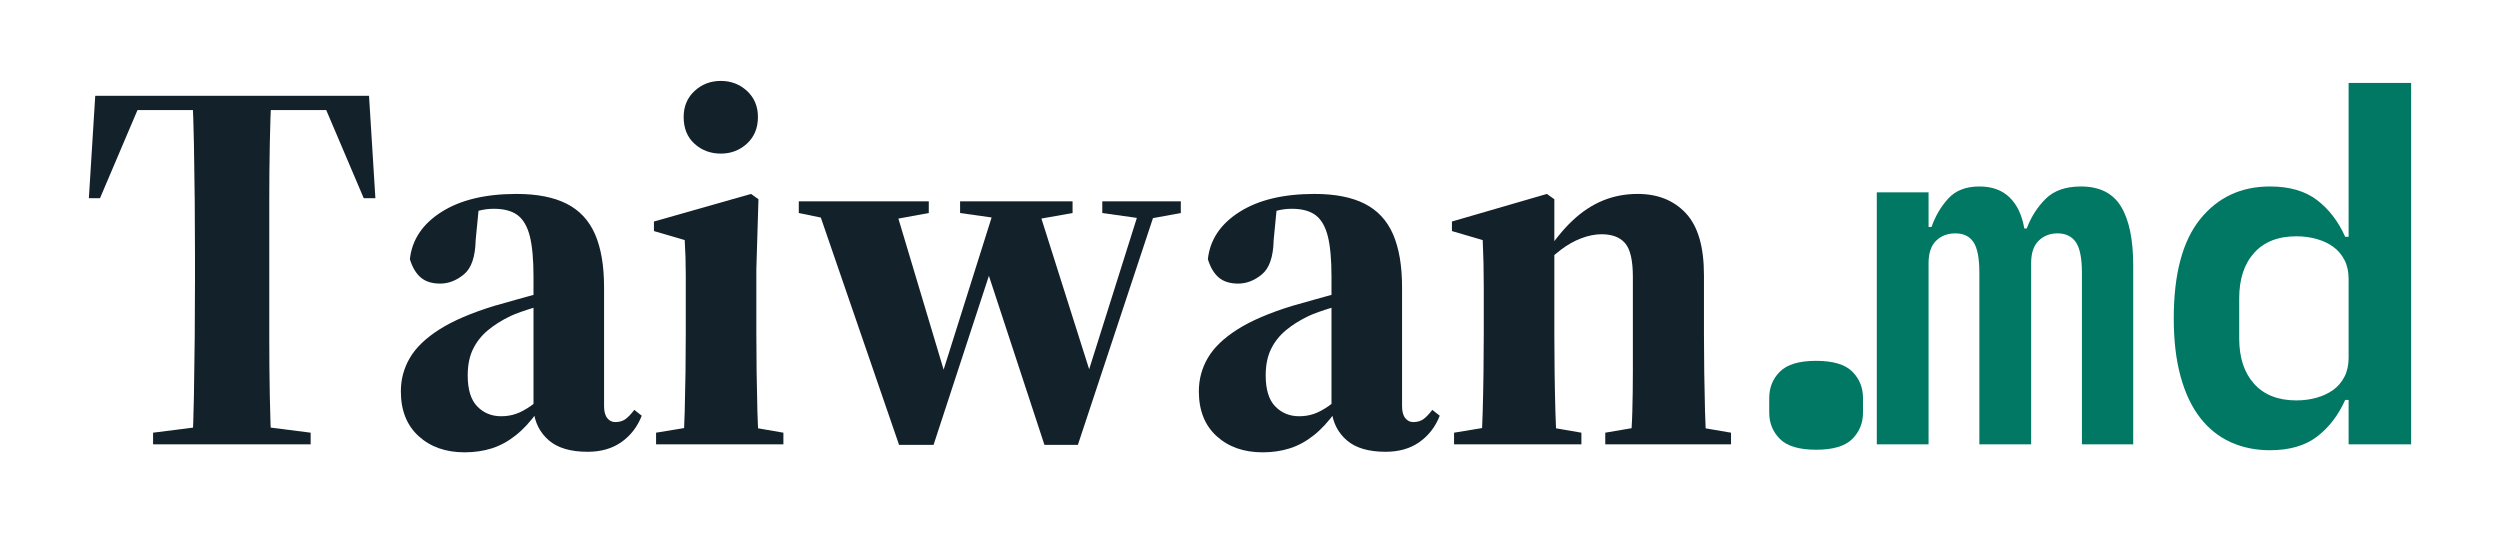
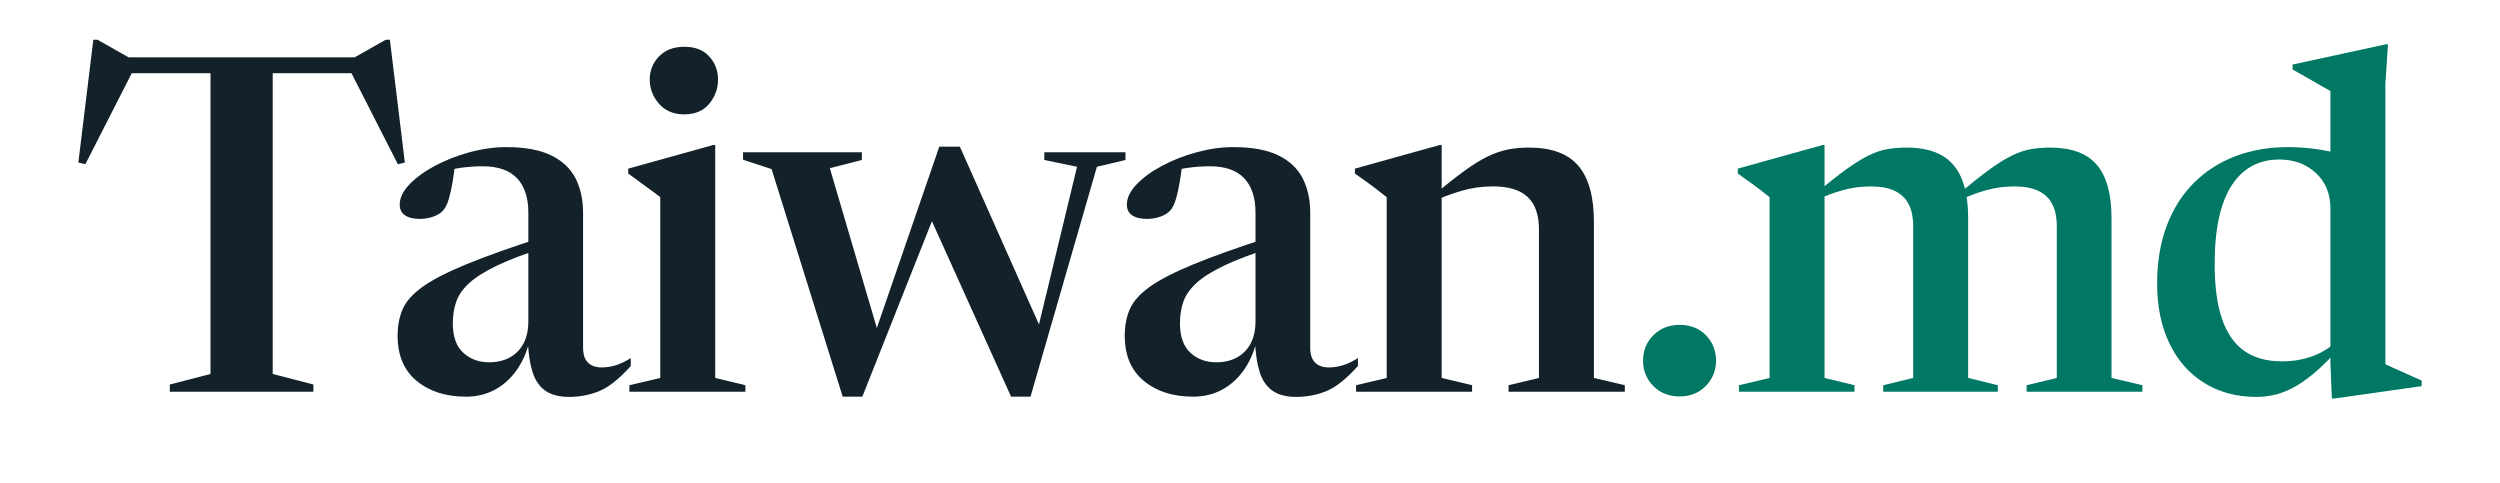
- <svg xmlns="http://www.w3.org/2000/svg" viewBox="-147.5 -837.5 4711.82 1038.5">
-   <path d="M141.0 0.0V-22.0L251.0 -36.0H328.0L438.0 -22.0V0.0ZM215.0 0.0Q217.0 -39.0 218.0 -92.0Q219.0 -145.0 219.5 -202.0Q220.0 -259.0 220.0 -310.0V-354.0Q220.0 -405.0 219.5 -460.0Q219.0 -515.0 218.0 -566.5Q217.0 -618.0 215.0 -657.0H364.0Q362.0 -618.0 361.0 -566.5Q360.0 -515.0 360.0 -460.0Q360.0 -405.0 360.0 -354.0V-310.0Q360.0 -259.0 360.0 -202.0Q360.0 -145.0 361.0 -92.0Q362.0 -39.0 364.0 0.0ZM20.0 -464.0 32.0 -657.0H548.0L560.0 -464.0H538.0L461.0 -645.0L498.0 -630.0H82.0L118.0 -645.0L41.0 -464.0Z" fill="#13222a" />
-   <path d="M728.0 15.0Q675.0 15.0 641.5 -15.5Q608.0 -46.0 608.0 -100.0Q608.0 -134.0 625.0 -163.0Q642.0 -192.0 680.5 -216.5Q719.0 -241.0 784.0 -261.0Q802.0 -266.0 826.5 -273.0Q851.0 -280.0 878.5 -287.0Q906.0 -294.0 931.0 -301.0V-279.0Q893.0 -268.0 861.5 -258.5Q830.0 -249.0 815.0 -242.0Q790.0 -230.0 772.0 -215.0Q754.0 -200.0 744.0 -179.5Q734.0 -159.0 734.0 -130.0Q734.0 -90.0 752.0 -71.5Q770.0 -53.0 797.0 -53.0Q812.0 -53.0 825.0 -57.5Q838.0 -62.0 853.0 -72.5Q868.0 -83.0 888.0 -102.0L896.0 -62.0H866.0Q846.0 -34.0 824.5 -17.0Q803.0 0.0 779.5 7.5Q756.0 15.0 728.0 15.0ZM960.0 14.0Q912.0 14.0 887.0 -7.5Q862.0 -29.0 858.0 -64.0V-68.0V-316.0Q858.0 -365.0 851.0 -392.5Q844.0 -420.0 828.0 -432.0Q812.0 -444.0 783.0 -444.0Q768.0 -444.0 753.5 -440.0Q739.0 -436.0 727.0 -430.0L756.0 -457.0L749.0 -385.0Q748.0 -338.0 727.0 -320.5Q706.0 -303.0 682.0 -303.0Q659.0 -303.0 645.5 -314.5Q632.0 -326.0 625.0 -349.0Q631.0 -404.0 684.5 -438.0Q738.0 -472.0 826.0 -472.0Q884.0 -472.0 920.5 -453.5Q957.0 -435.0 974.0 -396.0Q991.0 -357.0 991.0 -296.0V-72.0Q991.0 -57.0 997.0 -49.5Q1003.0 -42.0 1012.0 -42.0Q1023.0 -42.0 1030.5 -47.0Q1038.0 -52.0 1048.0 -65.0L1062.0 -54.0Q1050.0 -23.0 1024.0 -4.5Q998.0 14.0 960.0 14.0Z" fill="#13222a" />
-   <path d="M1089.0 0.0V-22.0L1174.0 -36.0H1248.0L1329.0 -22.0V0.0ZM1140.0 0.0Q1142.0 -26.0 1143.0 -62.0Q1144.0 -98.0 1144.5 -137.0Q1145.0 -176.0 1145.0 -209.0V-239.0Q1145.0 -286.0 1145.0 -319.0Q1145.0 -352.0 1143.0 -385.0L1085.0 -402.0V-420.0L1268.0 -472.0L1282.0 -462.0L1278.0 -330.0V-209.0Q1278.0 -176.0 1278.5 -137.0Q1279.0 -98.0 1280.0 -62.0Q1281.0 -26.0 1283.0 0.0ZM1211.0 -548.0Q1182.0 -548.0 1161.5 -566.5Q1141.0 -585.0 1141.0 -617.0Q1141.0 -647.0 1161.5 -666.0Q1182.0 -685.0 1211.0 -685.0Q1240.0 -685.0 1260.5 -666.0Q1281.0 -647.0 1281.0 -617.0Q1281.0 -586.0 1260.5 -567.0Q1240.0 -548.0 1211.0 -548.0Z" fill="#13222a" />
-   <path d="M1547.0 1.0 1389.0 -458.0H1536.0L1639.0 -114.0H1621.0L1626.0 -125.0L1731.0 -458.0H1805.0L1914.0 -114.0H1896.0L1901.0 -128.0L2005.0 -458.0H2036.0L1884.0 1.0H1821.0L1707.0 -346.0H1726.0L1722.0 -335.0L1612.0 1.0ZM1358.0 -436.0V-458.0H1603.0V-436.0L1521.0 -421.0H1431.0ZM1662.0 -436.0V-458.0H1874.0V-436.0L1795.0 -422.0L1740.0 -425.0ZM1930.0 -436.0V-458.0H2078.0V-436.0L2018.0 -425.0H2008.0Z" fill="#13222a" />
-   <path d="M2232.0 15.0Q2179.0 15.0 2145.5 -15.5Q2112.0 -46.0 2112.0 -100.0Q2112.0 -134.0 2129.0 -163.0Q2146.0 -192.0 2184.5 -216.5Q2223.0 -241.0 2288.0 -261.0Q2306.0 -266.0 2330.5 -273.0Q2355.0 -280.0 2382.5 -287.0Q2410.0 -294.0 2435.0 -301.0V-279.0Q2397.0 -268.0 2365.5 -258.5Q2334.0 -249.0 2319.0 -242.0Q2294.0 -230.0 2276.0 -215.0Q2258.0 -200.0 2248.0 -179.5Q2238.0 -159.0 2238.0 -130.0Q2238.0 -90.0 2256.0 -71.5Q2274.0 -53.0 2301.0 -53.0Q2316.0 -53.0 2329.0 -57.5Q2342.0 -62.0 2357.0 -72.5Q2372.0 -83.0 2392.0 -102.0L2400.0 -62.0H2370.0Q2350.0 -34.0 2328.5 -17.0Q2307.0 0.0 2283.5 7.5Q2260.0 15.0 2232.0 15.0ZM2464.0 14.0Q2416.0 14.0 2391.0 -7.5Q2366.0 -29.0 2362.0 -64.0V-68.0V-316.0Q2362.0 -365.0 2355.0 -392.5Q2348.0 -420.0 2332.0 -432.0Q2316.0 -444.0 2287.0 -444.0Q2272.0 -444.0 2257.5 -440.0Q2243.0 -436.0 2231.0 -430.0L2260.0 -457.0L2253.0 -385.0Q2252.0 -338.0 2231.0 -320.5Q2210.0 -303.0 2186.0 -303.0Q2163.0 -303.0 2149.5 -314.5Q2136.0 -326.0 2129.0 -349.0Q2135.0 -404.0 2188.5 -438.0Q2242.0 -472.0 2330.0 -472.0Q2388.0 -472.0 2424.5 -453.5Q2461.0 -435.0 2478.0 -396.0Q2495.0 -357.0 2495.0 -296.0V-72.0Q2495.0 -57.0 2501.0 -49.5Q2507.0 -42.0 2516.0 -42.0Q2527.0 -42.0 2534.5 -47.0Q2542.0 -52.0 2552.0 -65.0L2566.0 -54.0Q2554.0 -23.0 2528.0 -4.5Q2502.0 14.0 2464.0 14.0Z" fill="#13222a" />
-   <path d="M2593.0 0.0V-22.0L2678.0 -36.0H2752.0L2833.0 -22.0V0.0ZM2644.0 0.0Q2646.0 -26.0 2647.0 -62.0Q2648.0 -98.0 2648.5 -137.0Q2649.0 -176.0 2649.0 -209.0V-240.0Q2649.0 -271.0 2649.0 -295.5Q2649.0 -320.0 2648.5 -341.5Q2648.0 -363.0 2647.0 -385.0L2589.0 -402.0V-420.0L2768.0 -472.0L2782.0 -462.0V-366.0V-364.0V-209.0Q2782.0 -176.0 2782.5 -137.0Q2783.0 -98.0 2784.0 -62.0Q2785.0 -26.0 2787.0 0.0ZM2878.0 0.0V-22.0L2960.0 -36.0H3033.0L3115.0 -22.0V0.0ZM2925.0 0.0Q2928.0 -26.0 2929.0 -62.0Q2930.0 -98.0 2930.0 -137.0Q2930.0 -176.0 2930.0 -209.0V-316.0Q2930.0 -362.0 2915.5 -379.0Q2901.0 -396.0 2871.0 -396.0Q2853.0 -396.0 2833.0 -388.5Q2813.0 -381.0 2794.0 -366.5Q2775.0 -352.0 2757.0 -332.0L2755.0 -357.0H2764.0Q2789.0 -396.0 2816.0 -421.5Q2843.0 -447.0 2873.5 -459.5Q2904.0 -472.0 2939.0 -472.0Q2996.0 -472.0 3030.0 -435.5Q3064.0 -399.0 3064.0 -319.0V-209.0Q3064.0 -176.0 3064.5 -137.0Q3065.0 -98.0 3066.0 -62.0Q3067.0 -26.0 3069.0 0.0Z" fill="#13222a" />
-   <path d="M3275.372 10.126Q3227.504 10.126 3207.252 -10.126Q3187.0 -30.378 3187.0 -59.835V-87.452Q3187.0 -116.909 3207.252 -137.161Q3227.504 -157.413 3275.372 -157.413Q3323.24 -157.413 3343.492 -137.161Q3363.744 -116.909 3363.744 -87.452V-59.835Q3363.744 -30.378 3343.492 -10.126Q3323.24 10.126 3275.372 10.126Z" fill="#007864" />
-   <path d="M3389.744 0.0V-475.0H3487.322V-409.641H3492.845Q3503.891 -440.94 3524.604 -463.493Q3545.316 -486.047 3583.058 -486.047Q3618.959 -486.047 3640.132 -465.334Q3661.304 -444.622 3667.748 -406.88H3672.351Q3684.318 -439.099 3707.792 -462.573Q3731.266 -486.047 3774.531 -486.047Q3827.002 -486.047 3850.016 -448.304Q3873.029 -410.562 3873.029 -336.919V0.0H3776.372V-323.11Q3776.372 -364.535 3764.865 -381.105Q3753.359 -397.674 3730.345 -397.674Q3709.172 -397.674 3694.904 -383.866Q3680.636 -370.058 3680.636 -341.521V0.0H3583.058V-323.11Q3583.058 -364.535 3572.012 -381.105Q3560.965 -397.674 3537.952 -397.674Q3515.859 -397.674 3501.59 -383.866Q3487.322 -370.058 3487.322 -341.521V0.0Z" fill="#007864" />
-   <path d="M4278.988 -83.769H4272.545Q4253.213 -40.504 4219.613 -14.729Q4186.014 11.047 4130.781 11.047Q4090.277 11.047 4056.677 -4.142Q4023.078 -19.331 3999.143 -50.17Q3975.209 -81.008 3962.322 -127.955Q3949.434 -174.903 3949.434 -237.5Q3949.434 -362.694 3999.143 -424.37Q4048.853 -486.047 4130.781 -486.047Q4186.014 -486.047 4219.613 -460.271Q4253.213 -434.496 4272.545 -391.231H4278.988V-681.202H4396.818V0.0H4278.988ZM4180.49 -82.849Q4200.742 -82.849 4218.693 -87.912Q4236.643 -92.975 4249.991 -102.641Q4263.339 -112.306 4271.164 -127.495Q4278.988 -142.684 4278.988 -162.936V-312.064Q4278.988 -332.316 4271.164 -347.505Q4263.339 -362.694 4249.991 -372.359Q4236.643 -382.025 4218.693 -387.088Q4200.742 -392.151 4180.49 -392.151Q4128.94 -392.151 4100.863 -360.853Q4072.787 -329.554 4072.787 -275.242V-199.758Q4072.787 -145.446 4100.863 -114.147Q4128.94 -82.849 4180.49 -82.849Z" fill="#007864" />
+ <svg xmlns="http://www.w3.org/2000/svg" viewBox="-148 -837.5 5344.5 1031.5">
+   <path d="M302.0 -699.0H435.0V-38.0L522.0 -15.5V0.0H215.0V-15.5L302.0 -38.0ZM656.0 -681.0H81.0L139.5 -692.5L34.5 -486.5L19.5 -490.0L51.5 -752.5H60.5L143.5 -705.5L93.0 -715.0H644.0L593.5 -705.5L676.5 -752.5H685.5L717.5 -490.0L702.5 -486.5L597.5 -692.5Z" fill="#13222a" />
+   <path d="M1011.5 -330.5 1015.0 -308.0Q952.5 -288.0 914.0 -269.5Q875.5 -251.0 855.25 -232.5Q835.0 -214.0 827.5 -193.0Q820.0 -172.0 820.0 -146.5Q820.0 -104.0 842.25 -83.5Q864.5 -63.0 897.5 -63.0Q922.5 -63.0 941.25 -73.0Q960.0 -83.0 970.75 -102.5Q981.5 -122.0 981.5 -151.5V-383.0Q981.5 -431.0 957.25 -456.5Q933.0 -482.0 884.0 -482.0Q860.0 -482.0 837.0 -478.75Q814.0 -475.5 800.5 -469.5L825.5 -492.5Q823.0 -469.0 819.5 -448.25Q816.0 -427.5 811.5 -412.25Q807.0 -397.0 800.5 -389.0Q793.5 -380.0 779.25 -374.75Q765.0 -369.5 749.5 -369.5Q729.0 -369.5 717.75 -377.25Q706.5 -385.0 706.5 -400.0Q706.5 -421.5 727.25 -443.25Q748.0 -465.0 781.75 -483.0Q815.5 -501.0 855.75 -512.0Q896.0 -523.0 934.0 -523.0Q994.0 -523.0 1030.0 -505.5Q1066.0 -488.0 1082.25 -456.5Q1098.5 -425.0 1098.5 -382.5V-94.5Q1098.5 -79.0 1103.5 -69.75Q1108.5 -60.5 1117.5 -56.25Q1126.5 -52.0 1138.0 -52.0Q1153.5 -52.0 1168.75 -56.75Q1184.0 -61.5 1200.5 -72.0V-55.0Q1163.0 -13.5 1132.75 -1.25Q1102.5 11.0 1068.5 11.0Q1036.5 11.0 1017.5 -2.5Q998.5 -16.0 990.25 -42.75Q982.0 -69.5 980.5 -108.0L983.5 -106.5Q974.5 -71.0 955.25 -44.5Q936.0 -18.0 908.75 -3.75Q881.5 10.5 848.5 10.5Q783.5 10.5 742.75 -23.25Q702.0 -57.0 702.0 -119.5Q702.0 -152.0 713.0 -177.0Q724.0 -202.0 756.0 -224.75Q788.0 -247.5 849.5 -272.75Q911.0 -298.0 1011.5 -330.5Z" fill="#13222a" />
+   <path d="M1315.0 -593.0Q1280.5 -593.0 1260.75 -615.75Q1241.0 -638.5 1241.0 -667.5Q1241.0 -696.0 1260.75 -716.75Q1280.5 -737.5 1315.0 -737.5Q1349.5 -737.5 1368.25 -716.75Q1387.0 -696.0 1387.0 -667.5Q1387.0 -638.5 1368.25 -615.75Q1349.5 -593.0 1315.0 -593.0ZM1381.0 -527.5V-427.5V-29.5L1445.5 -14.0V0.0H1197.5V-14.0L1263.5 -29.5V-416.0Q1258.0 -420.5 1247.75 -428.0Q1237.5 -435.5 1224.0 -445.25Q1210.5 -455.0 1195.0 -466.5V-477.0L1376.5 -527.5Z" fill="#13222a" />
+   <path d="M2154.5 -481.0 2084.5 -495.5V-512.0H2258.0V-495.5L2197.0 -481.0L2055.0 10.5H2013.5L1828.5 -399.5L1859.5 -403.0L1695.5 10.5H1653.5L1501.5 -476.0L1440.5 -496.0V-512.0H1694.5V-495.5L1626.0 -478.0L1734.5 -109.0L1709.0 -85.5L1860.0 -524.0H1904.0L2086.0 -115.0L2059.0 -85.5Z" fill="#13222a" />
+   <path d="M2566.0 -330.5 2569.5 -308.0Q2507.0 -288.0 2468.5 -269.5Q2430.0 -251.0 2409.75 -232.5Q2389.5 -214.0 2382.0 -193.0Q2374.5 -172.0 2374.5 -146.5Q2374.5 -104.0 2396.75 -83.5Q2419.0 -63.0 2452.0 -63.0Q2477.0 -63.0 2495.75 -73.0Q2514.5 -83.0 2525.25 -102.5Q2536.0 -122.0 2536.0 -151.5V-383.0Q2536.0 -431.0 2511.75 -456.5Q2487.5 -482.0 2438.5 -482.0Q2414.5 -482.0 2391.5 -478.75Q2368.5 -475.5 2355.0 -469.5L2380.0 -492.5Q2377.5 -469.0 2374.0 -448.25Q2370.5 -427.5 2366.0 -412.25Q2361.5 -397.0 2355.0 -389.0Q2348.0 -380.0 2333.75 -374.75Q2319.5 -369.5 2304.0 -369.5Q2283.5 -369.5 2272.25 -377.25Q2261.0 -385.0 2261.0 -400.0Q2261.0 -421.5 2281.75 -443.25Q2302.5 -465.0 2336.25 -483.0Q2370.0 -501.0 2410.25 -512.0Q2450.5 -523.0 2488.5 -523.0Q2548.5 -523.0 2584.5 -505.5Q2620.5 -488.0 2636.75 -456.5Q2653.0 -425.0 2653.0 -382.5V-94.5Q2653.0 -79.0 2658.0 -69.75Q2663.0 -60.5 2672.0 -56.25Q2681.0 -52.0 2692.5 -52.0Q2708.0 -52.0 2723.25 -56.75Q2738.5 -61.5 2755.0 -72.0V-55.0Q2717.5 -13.5 2687.25 -1.25Q2657.0 11.0 2623.0 11.0Q2591.0 11.0 2572.0 -2.5Q2553.0 -16.0 2544.75 -42.75Q2536.5 -69.5 2535.0 -108.0L2538.0 -106.5Q2529.0 -71.0 2509.75 -44.5Q2490.5 -18.0 2463.25 -3.75Q2436.0 10.5 2403.0 10.5Q2338.0 10.5 2297.25 -23.25Q2256.5 -57.0 2256.5 -119.5Q2256.5 -152.0 2267.5 -177.0Q2278.5 -202.0 2310.5 -224.75Q2342.5 -247.5 2404.0 -272.75Q2465.5 -298.0 2566.0 -330.5Z" fill="#13222a" />
+   <path d="M2934.0 -422.5V-29.5L2999.0 -14.0V0.0H2751.0V-14.0L2816.5 -29.5V-416.0Q2808.5 -422.5 2793.5 -434.0Q2778.5 -445.5 2748.5 -466.5V-477.0L2930.0 -527.5H2934.0ZM3077.0 -14.0 3142.0 -29.5V-346.0Q3142.0 -377.5 3131.5 -398.0Q3121.0 -418.5 3099.25 -428.75Q3077.5 -439.0 3043.0 -439.0Q3008.5 -439.0 2976.25 -429.5Q2944.0 -420.0 2920.0 -408.5L2915.0 -418.5Q2954.0 -451.5 2982.25 -472.0Q3010.5 -492.5 3033.0 -503.25Q3055.5 -514.0 3076.0 -518.0Q3096.5 -522.0 3120.5 -522.0Q3193.0 -522.0 3226.25 -483.0Q3259.5 -444.0 3259.5 -362.5V-29.5L3325.5 -14.0V0.0H3077.0Z" fill="#13222a" />
+   <path d="M3442.5 -143.0Q3477.0 -143.0 3498.75 -121.0Q3520.5 -99.0 3520.5 -66.5Q3520.5 -34.5 3498.5 -12.25Q3476.5 10.0 3442.5 10.0Q3408.5 10.0 3386.5 -12.25Q3364.5 -34.5 3364.5 -66.5Q3364.5 -99.0 3386.75 -121.0Q3409.0 -143.0 3442.5 -143.0Z" fill="#007864" />
+   <path d="M3752.5 -423.5V-29.5L3816.5 -14.0V0.0H3569.5V-14.0L3635.0 -29.5V-416.0Q3627.0 -422.5 3612.0 -434.0Q3597.0 -445.5 3567.0 -466.5V-477.0L3748.5 -527.5H3752.5ZM4059.5 -371.0V-29.5L4123.0 -14.0V0.0H3878.0V-14.0L3942.0 -29.5V-353.5Q3942.0 -382.5 3932.25 -401.25Q3922.5 -420.0 3902.5 -429.5Q3882.5 -439.0 3851.0 -439.0Q3819.5 -439.0 3790.0 -430.5Q3760.5 -422.0 3738.0 -411.0L3733.5 -423.5Q3770.5 -455.0 3797.5 -474.5Q3824.5 -494.0 3845.5 -504.5Q3866.5 -515.0 3886.0 -518.5Q3905.5 -522.0 3928.0 -522.0Q3973.5 -522.0 4002.5 -505.75Q4031.5 -489.5 4045.5 -456.0Q4059.5 -422.5 4059.5 -371.0ZM4366.0 -371.0V-29.5L4432.0 -14.0V0.0H4184.5V-14.0L4249.0 -29.5V-353.5Q4249.0 -382.5 4239.25 -401.25Q4229.5 -420.0 4209.5 -429.5Q4189.5 -439.0 4158.0 -439.0Q4126.5 -439.0 4096.75 -430.5Q4067.0 -422.0 4045.0 -411.0L4040.0 -423.5Q4077.5 -455.0 4104.25 -474.5Q4131.0 -494.0 4152.25 -504.5Q4173.5 -515.0 4193.0 -518.5Q4212.5 -522.0 4234.5 -522.0Q4303.0 -522.0 4334.5 -485.25Q4366.0 -448.5 4366.0 -371.0Z" fill="#007864" />
+   <path d="M4834.0 -392.0Q4834.0 -438.5 4803.0 -467.5Q4772.0 -496.5 4724.5 -496.5Q4681.0 -496.5 4650.0 -471.75Q4619.0 -447.0 4602.75 -397.75Q4586.5 -348.5 4586.5 -273.0Q4586.5 -201.0 4602.5 -155.0Q4618.5 -109.0 4650.25 -87.0Q4682.0 -65.0 4730.5 -65.0Q4768.0 -65.0 4800.25 -77.75Q4832.5 -90.5 4861.5 -121.0L4867.5 -109.5Q4837.0 -74.0 4811.25 -50.5Q4785.5 -27.0 4762.75 -13.5Q4740.0 0.0 4718.75 5.5Q4697.5 11.0 4676.5 11.0Q4611.5 11.0 4563.5 -19.25Q4515.5 -49.5 4489.5 -104.0Q4463.5 -158.5 4463.5 -231.0Q4463.5 -300.5 4484.0 -354.75Q4504.5 -409.0 4542.0 -446.5Q4579.5 -484.0 4630.75 -503.5Q4682.0 -523.0 4743.5 -523.0Q4773.5 -523.0 4804.0 -518.75Q4834.5 -514.5 4863.5 -505.75Q4892.5 -497.0 4918.0 -483.0L4834.0 -471.5V-643.0Q4828.0 -646.0 4814.25 -654.0Q4800.5 -662.0 4784.0 -671.5Q4767.5 -681.0 4753.0 -689.0V-699.5L4953.5 -743.0H4957.0L4951.5 -659.0V-59.0Q4956.0 -56.5 4965.75 -52.25Q4975.5 -48.0 4987.0 -42.75Q4998.5 -37.5 5009.75 -32.5Q5021.0 -27.5 5029.0 -24.0V-12.0L4842.0 14.5H4837.0L4834.0 -60.5Z" fill="#007864" />
</svg>
